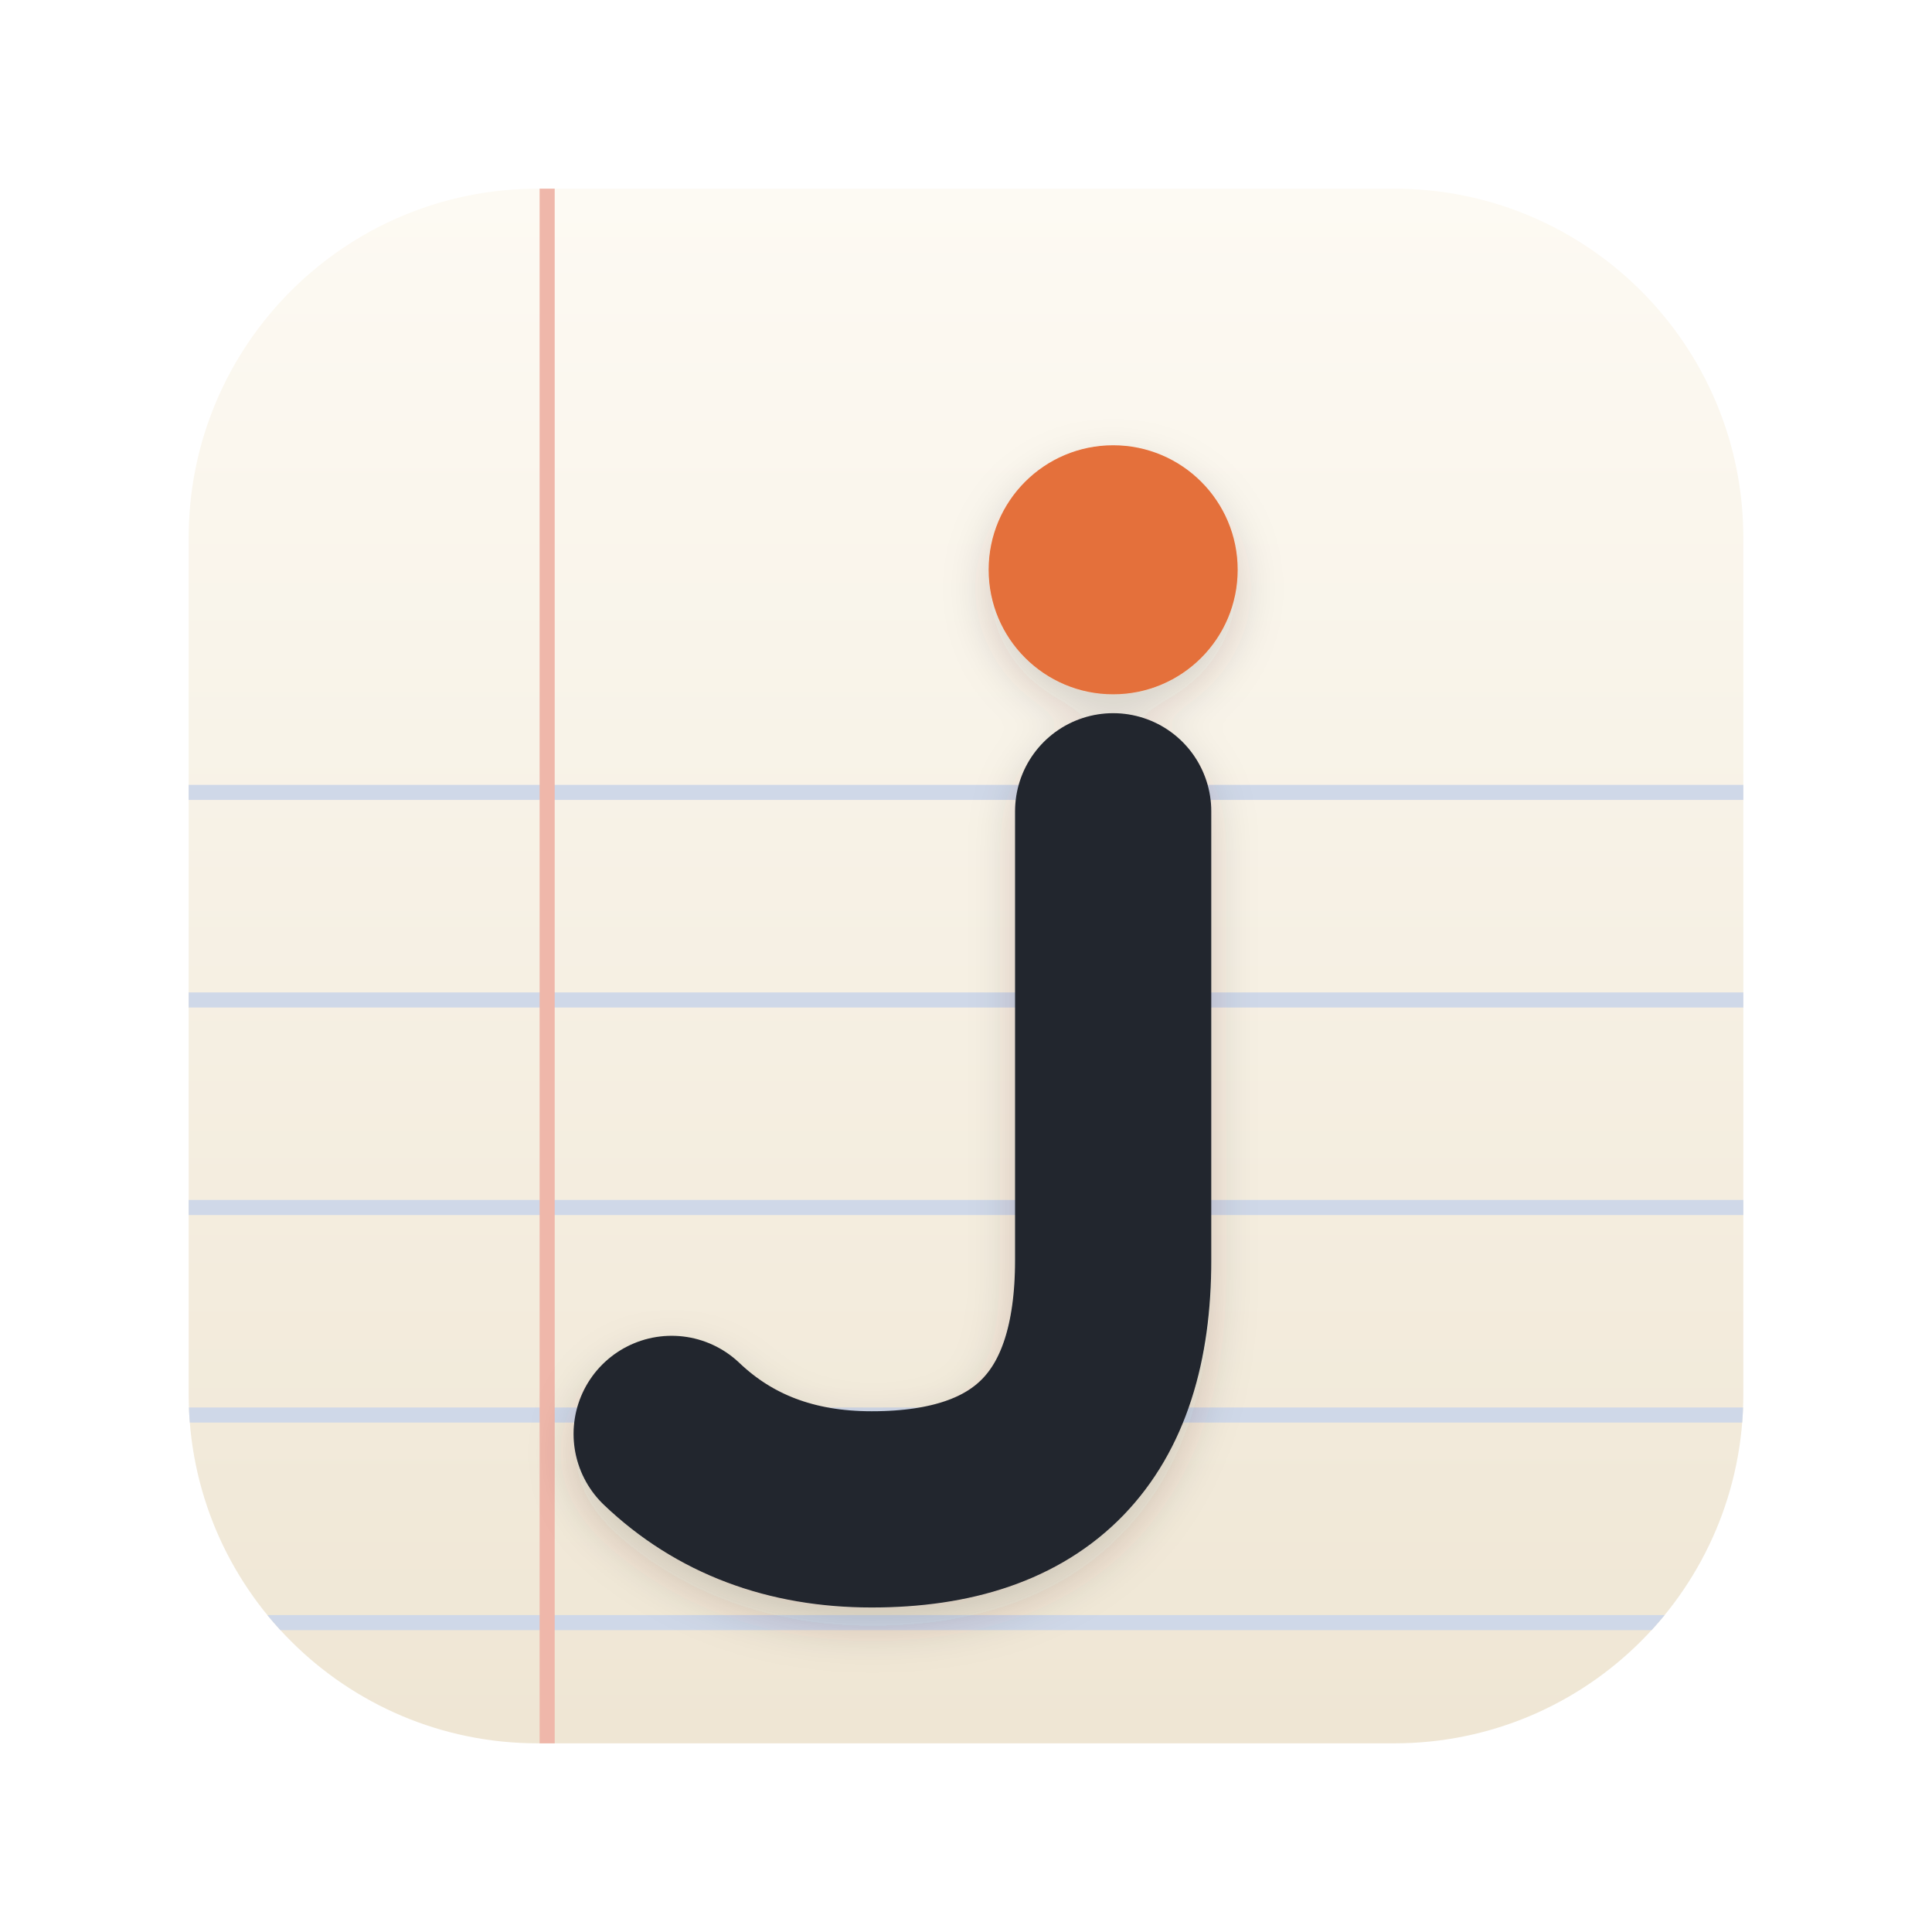
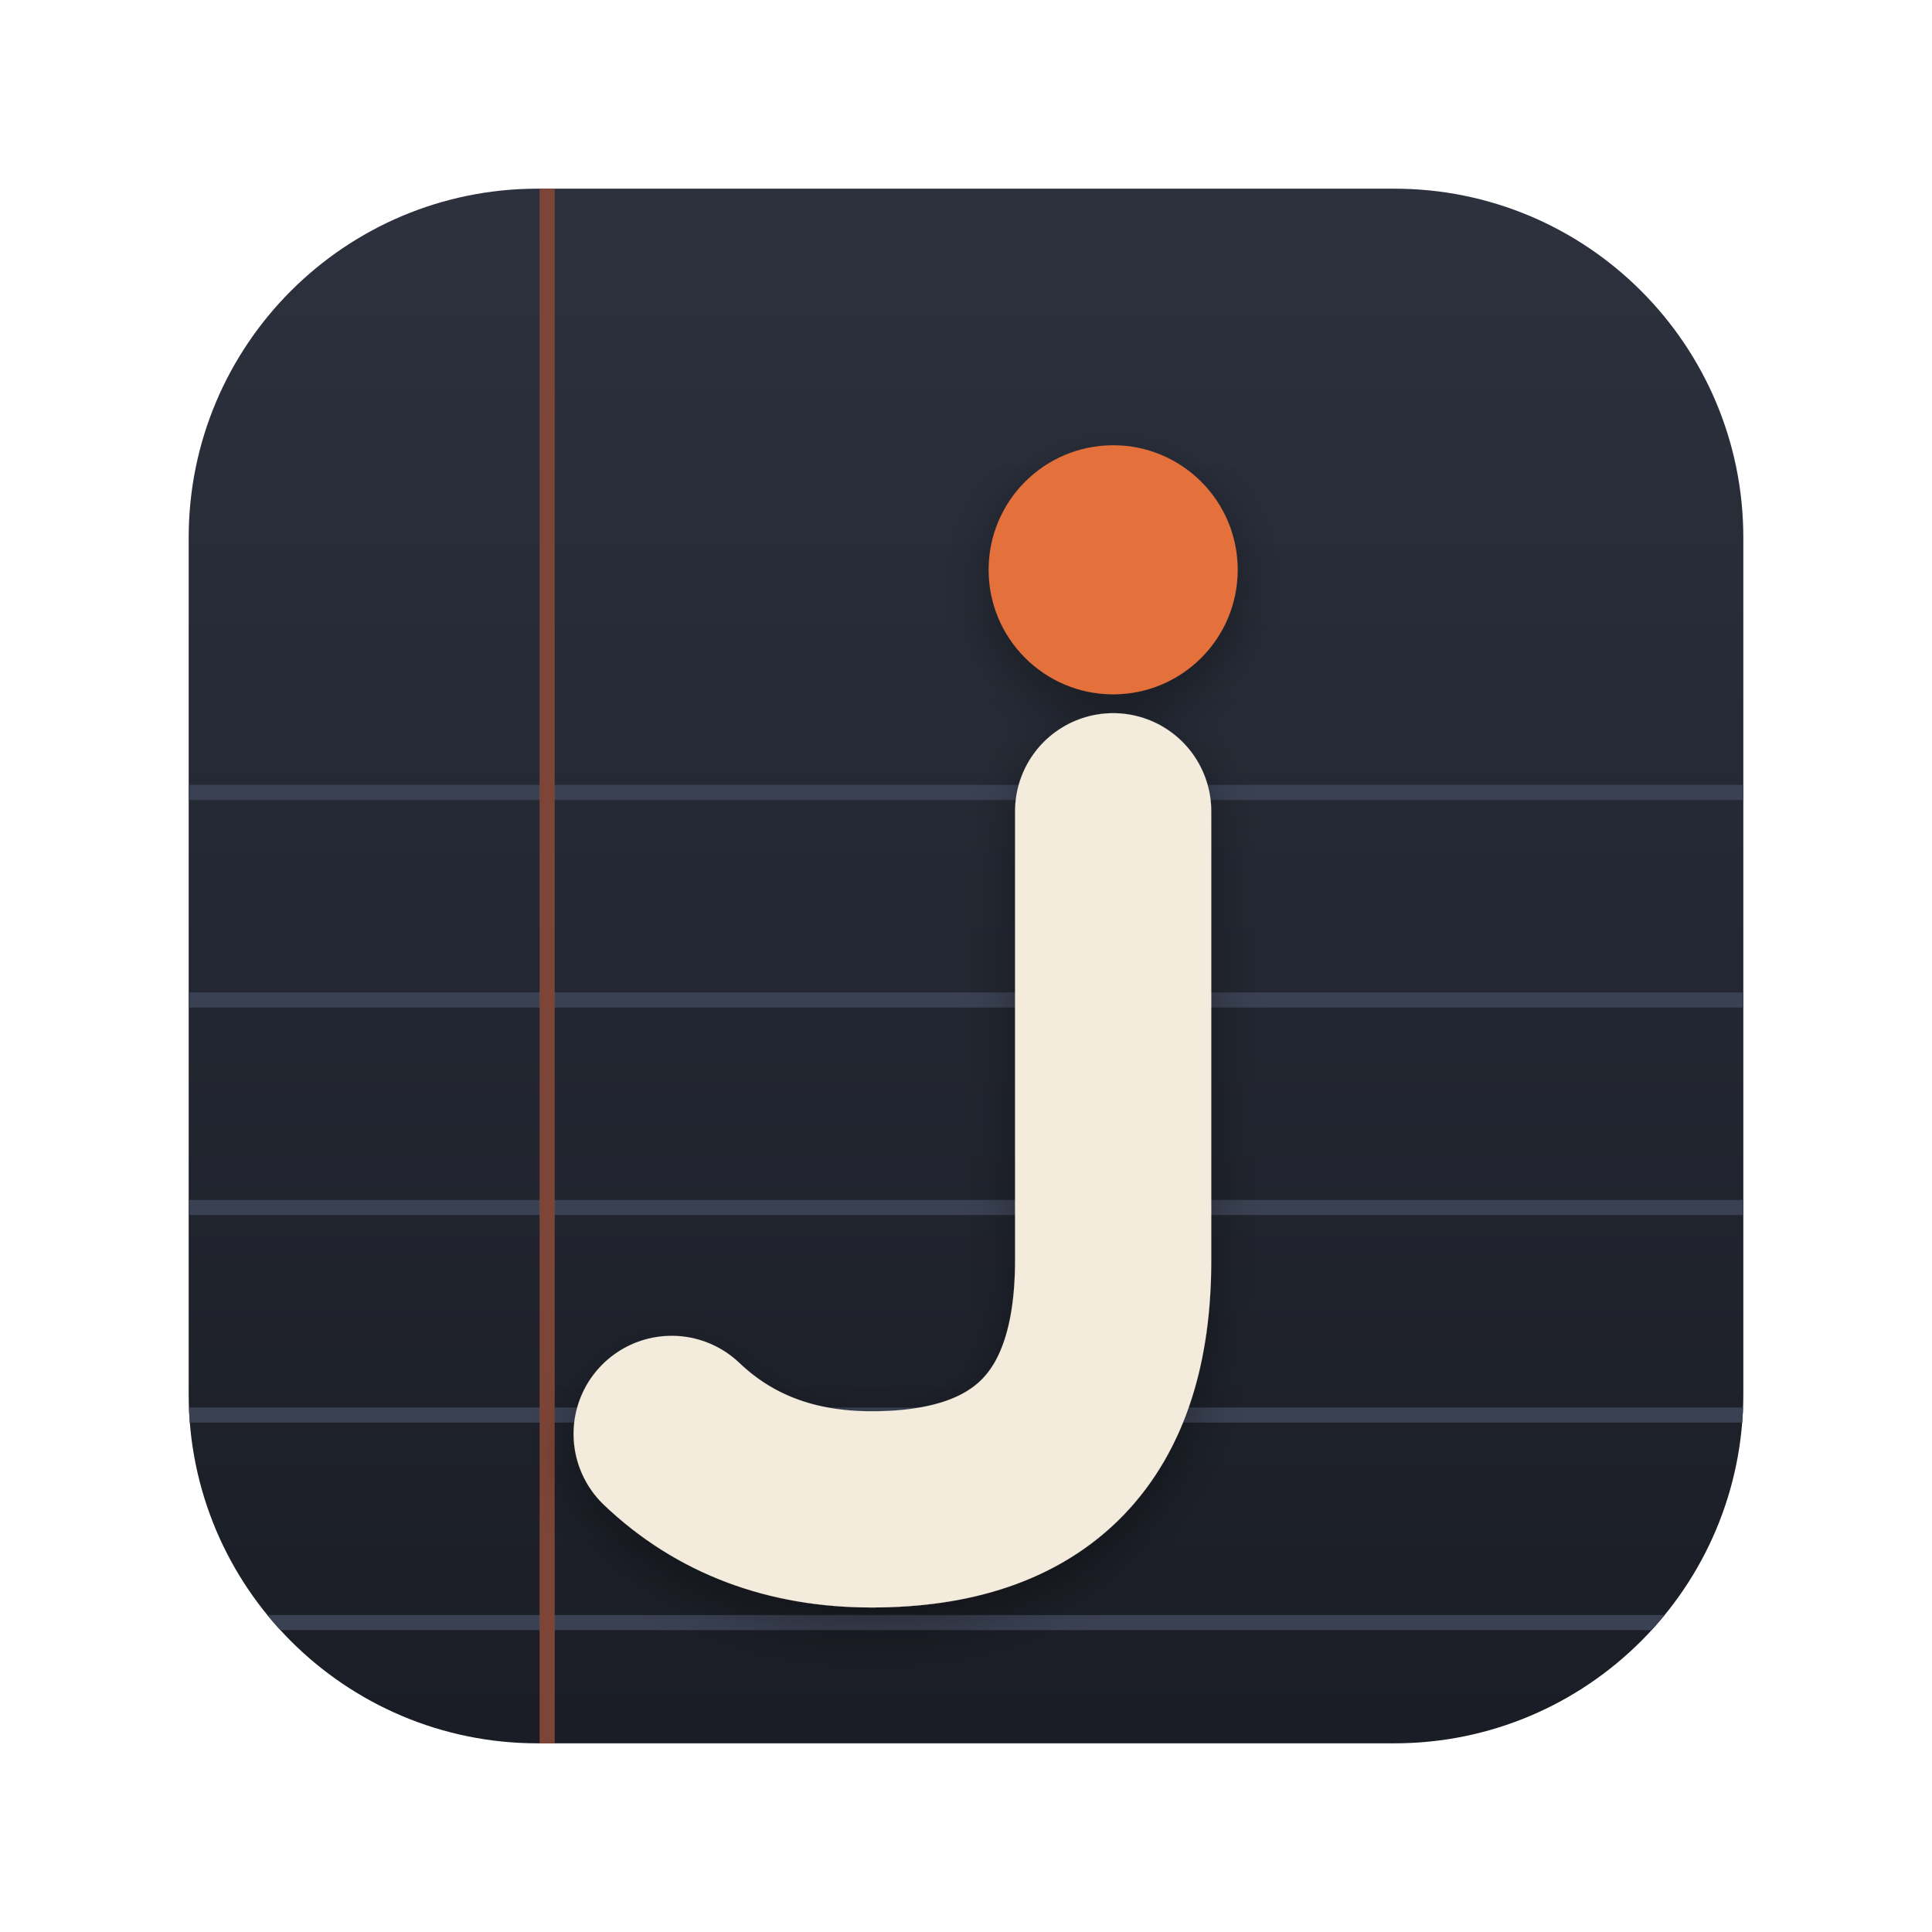
<svg xmlns="http://www.w3.org/2000/svg" viewBox="0 0 1024 1024" width="1024" height="1024">
  <defs>
-     <linearGradient id="paper" x1="0" y1="0" x2="0" y2="1">
-       <stop offset="0" stop-color="#fdfaf3" />
-       <stop offset="1" stop-color="#efe6d4" />
+     <linearGradient id="page" x1="0" y1="0" x2="0" y2="1">
+       <stop offset="0" stop-color="#2c313d" />
+       <stop offset="1" stop-color="#1a1d25" />
    </linearGradient>
    <clipPath id="body">
      <rect x="100" y="100" width="824" height="824" rx="185" />
    </clipPath>
    <filter id="lift" filterUnits="userSpaceOnUse" x="100" y="100" width="824" height="824">
-       <feDropShadow dx="0" dy="10" stdDeviation="12" flood-color="#3b2f1c" flood-opacity="0.18" />
+       <feDropShadow dx="0" dy="10" stdDeviation="14" flood-color="#000000" flood-opacity="0.35" />
    </filter>
  </defs>
-   <rect x="100" y="100" width="824" height="824" rx="185" fill="url(#paper)" />
-   <g clip-path="url(#body)">
-     <g stroke="#cfd8e8" stroke-width="8">
-       <line x1="100" y1="420" x2="924" y2="420" />
-       <line x1="100" y1="530" x2="924" y2="530" />
-       <line x1="100" y1="640" x2="924" y2="640" />
-       <line x1="100" y1="750" x2="924" y2="750" />
-       <line x1="100" y1="860" x2="924" y2="860" />
-     </g>
-     <line x1="290" y1="100" x2="290" y2="924" stroke="#efb7aa" stroke-width="8" />
+   <rect x="100" y="100" width="824" height="824" rx="185" fill="url(#page)" />
+   <g clip-path="url(#body)" stroke-width="8">
+     <path d="M100 420H924M100 530H924M100 640H924M100 750H924M100 860H924" stroke="#3a4152" />
+     <path d="M290 100V924" stroke="#7d4537" />
  </g>
  <g filter="url(#lift)">
-     <path d="M590 430 V668 Q590 800 462 800 Q398 800 356 760" fill="none" stroke="#23262f" stroke-width="104" stroke-linecap="round" stroke-linejoin="round" />
+     <path d="M590 430V668Q590 800 462 800Q398 800 356 760" fill="none" stroke="#f3ebdb" stroke-width="104" stroke-linecap="round" />
    <circle cx="590" cy="302" r="66" fill="#e4703a" />
  </g>
</svg>
